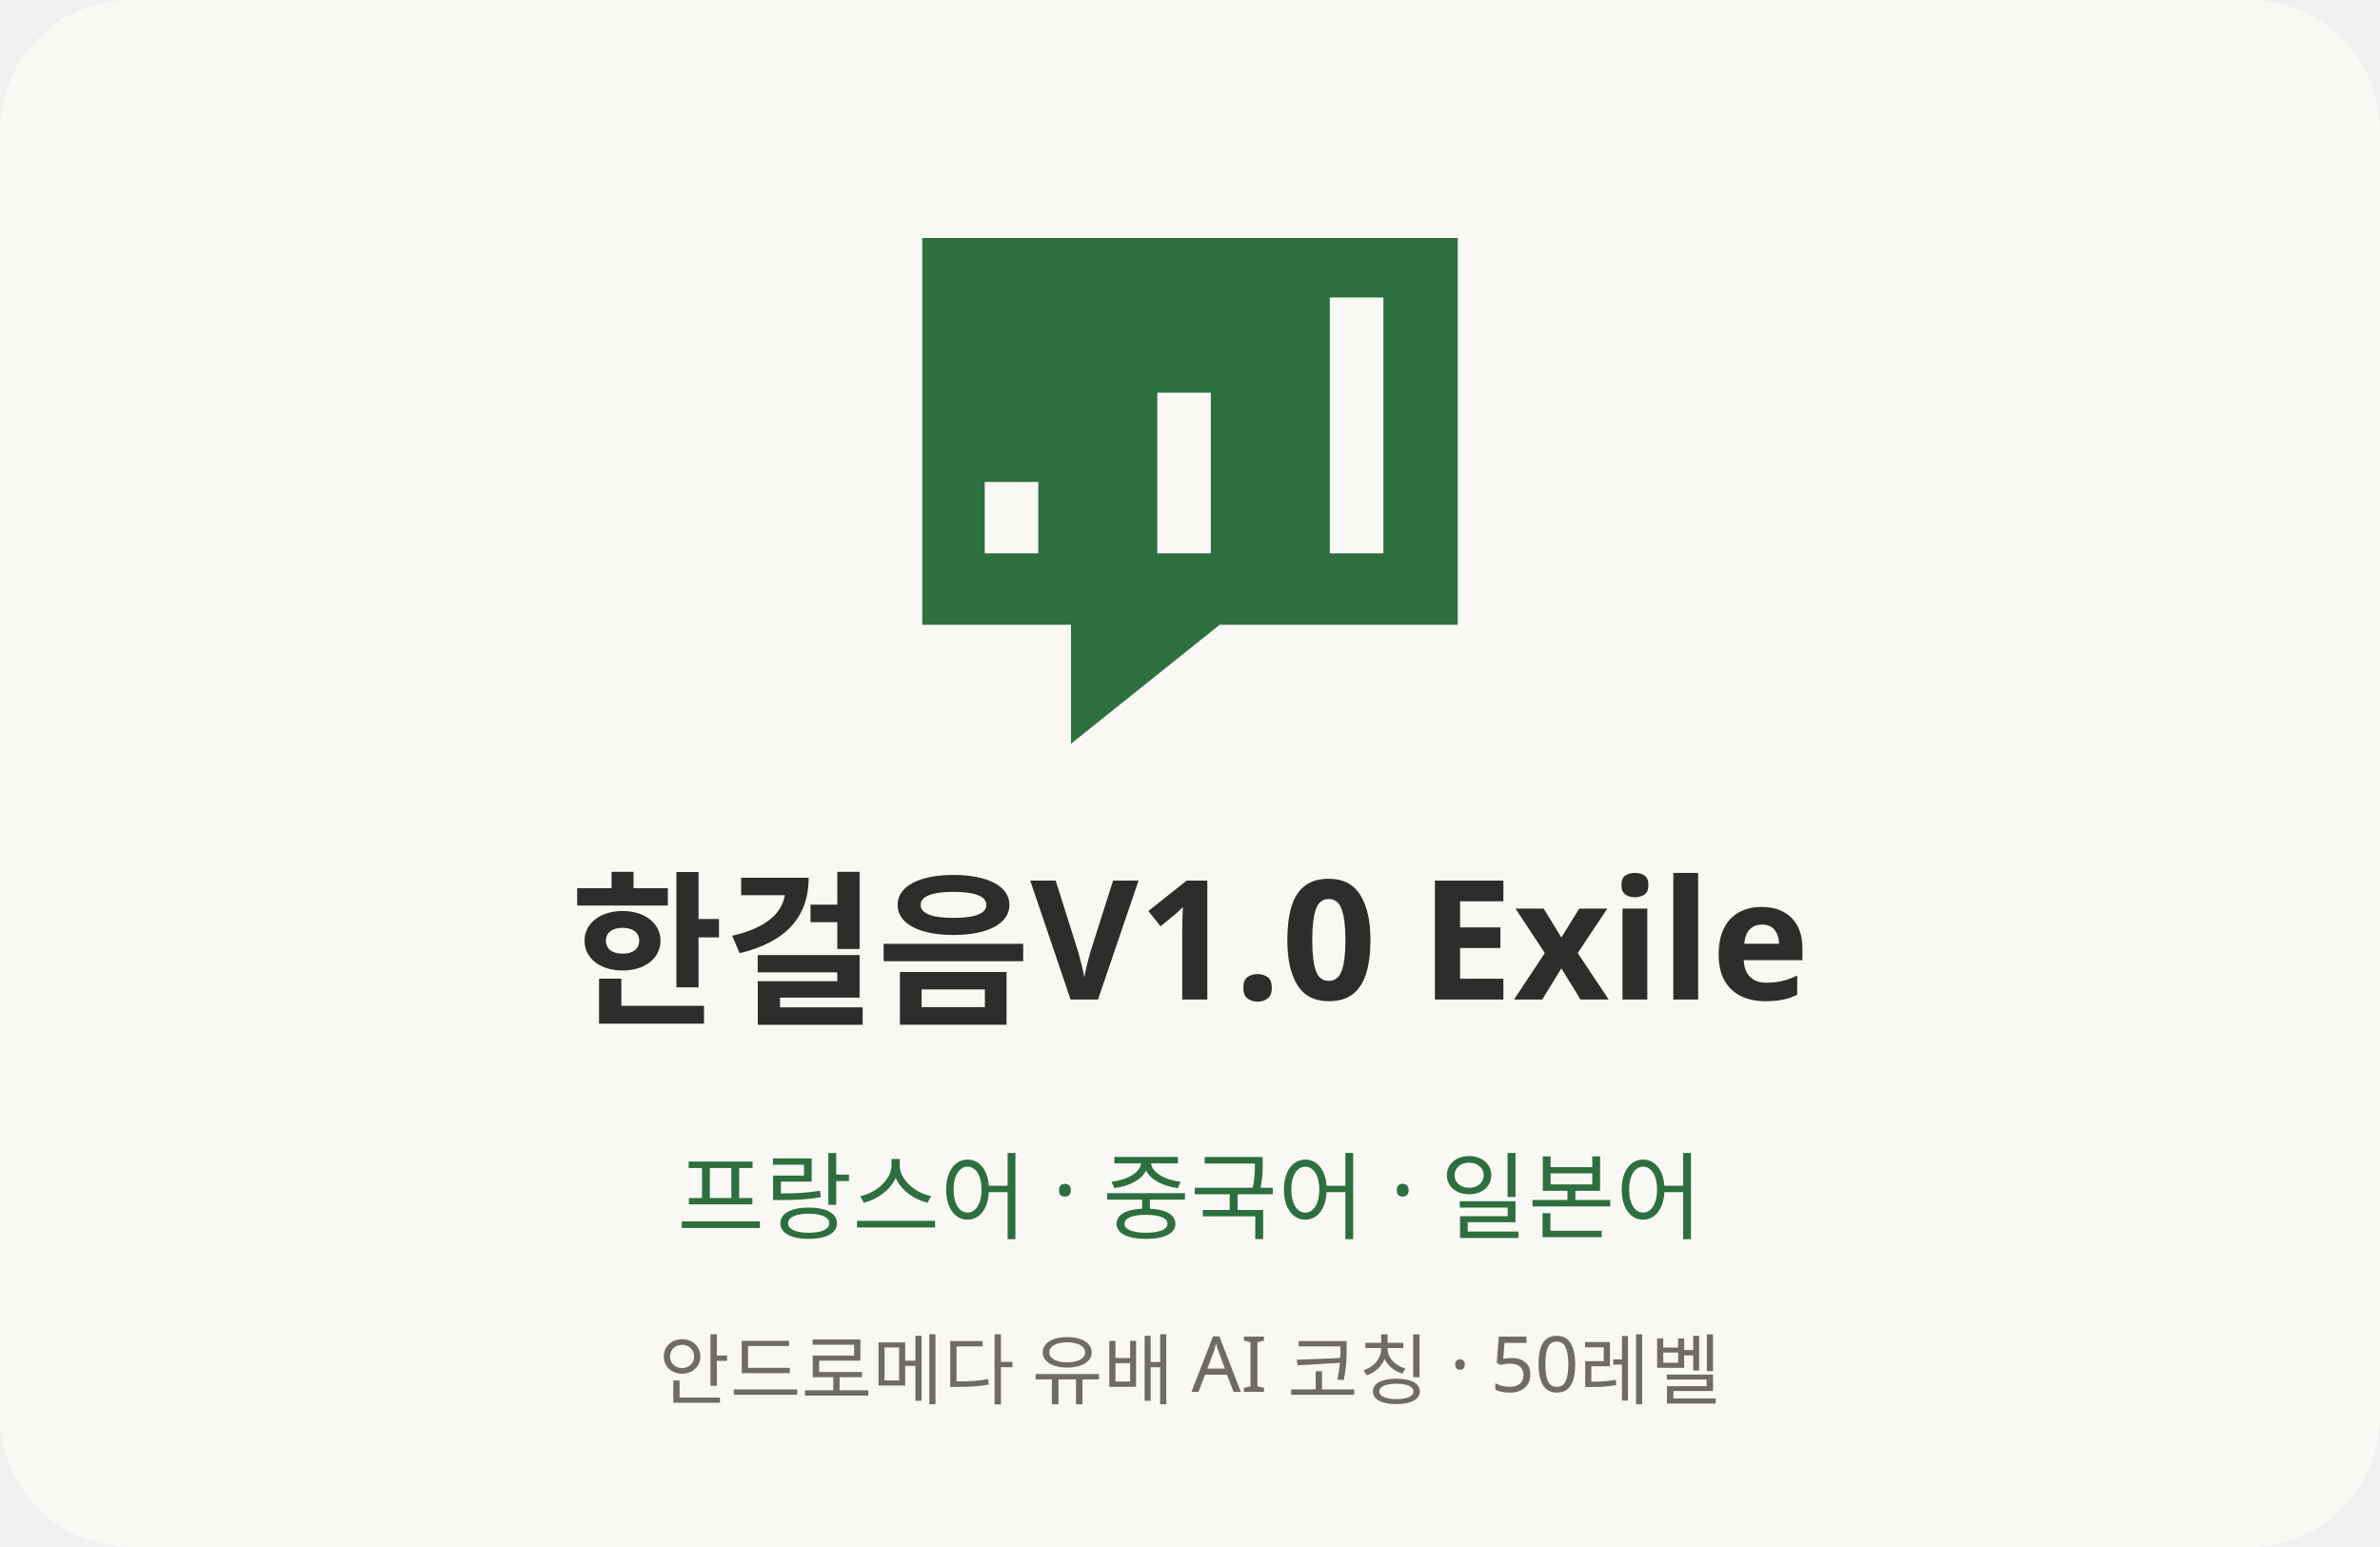
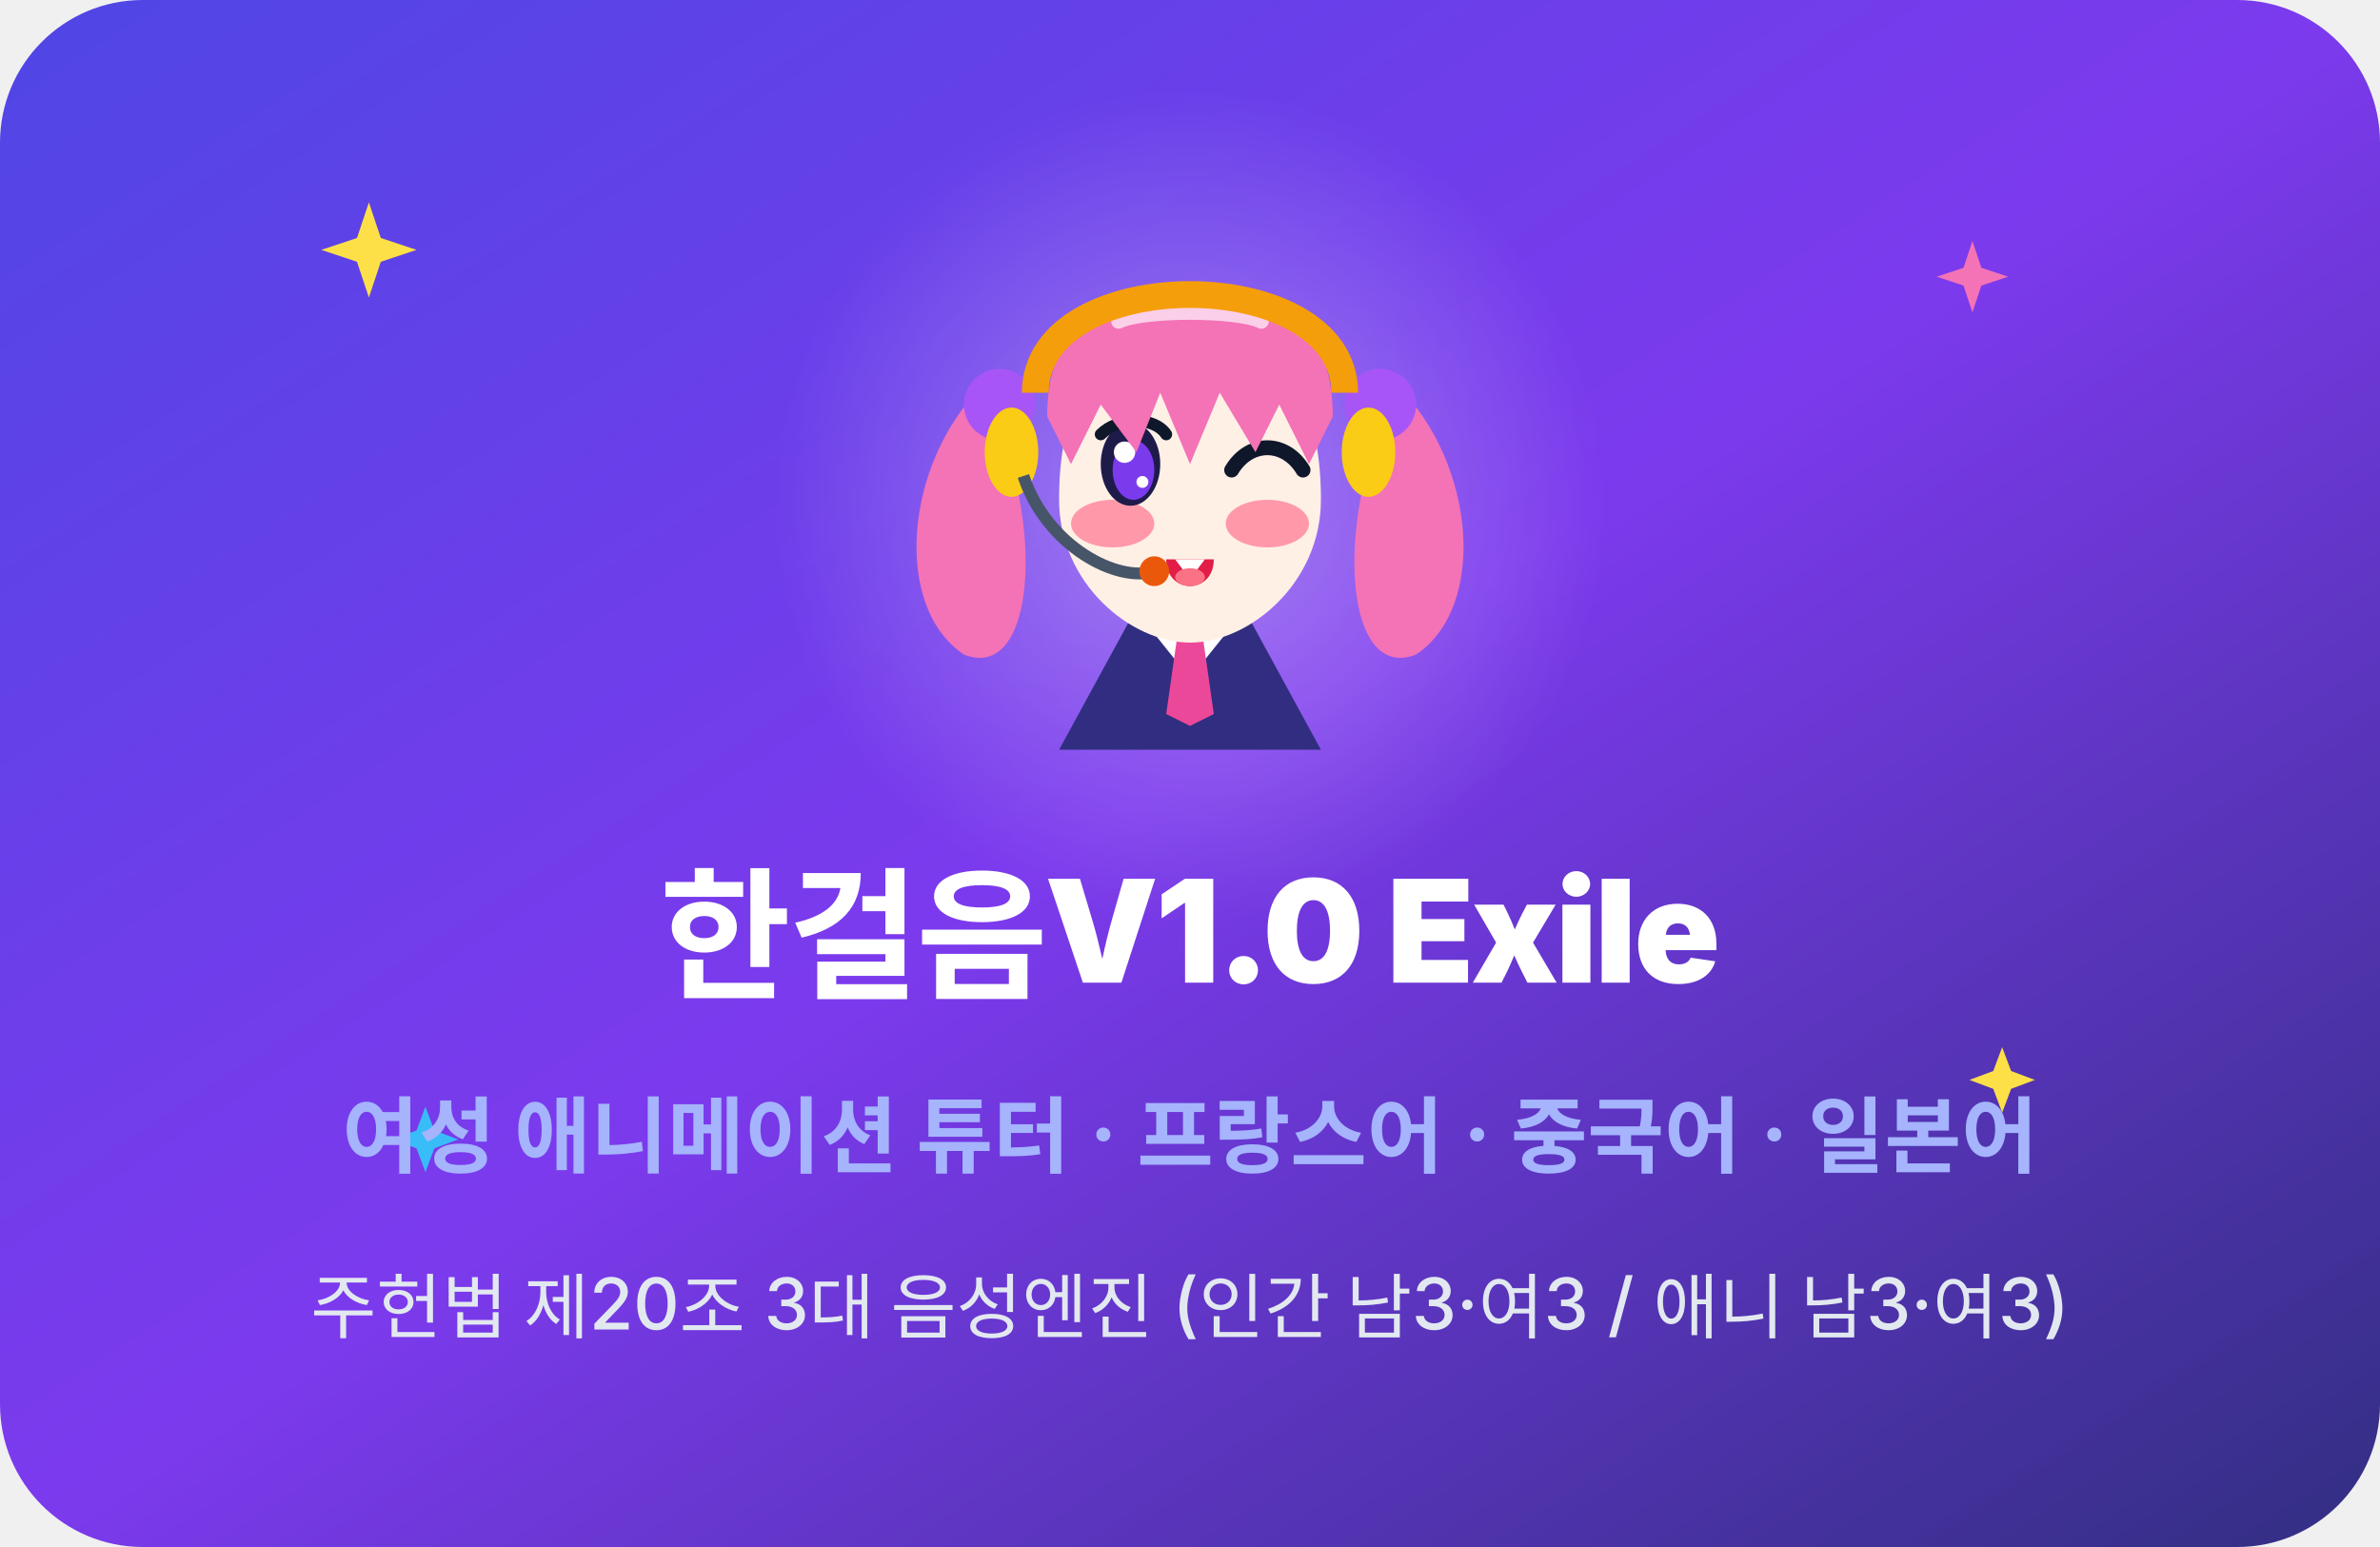
<svg xmlns="http://www.w3.org/2000/svg" width="400" height="260" viewBox="0 0 400 260">
-   <rect width="400" height="260" rx="22" fill="#FAF8F5" />
-   <path d="M155 40h90v65h-40l-25 20v-20h-25z" fill="#2E6F40" />
-   <path d="M170 81v12m29-27v27m29-43v43" stroke="#FAF8F5" stroke-width="9" />
-   <text x="200" y="170" text-anchor="middle" fill="#2D2E2B" font-family="sans-serif" font-size="28" font-weight="700">한걸음V1.0 Exile</text>
-   <text x="200" y="207" text-anchor="middle" fill="#2E6F40" font-family="sans-serif" font-size="16">프랑스어 · 중국어 · 일본어</text>
-   <text x="200" y="235" text-anchor="middle" fill="#6E6C65" font-family="sans-serif" font-size="13">안드로메다 유배 AI 코칭 · 50레벨</text>
+   <defs>
+     <linearGradient id="bgGrad" x1="0%" y1="0%" x2="100%" y2="100%">
+       <stop offset="0%" stop-color="#4F46E5" />
+       <stop offset="50%" stop-color="#7C3AED" />
+       <stop offset="100%" stop-color="#312E81" />
+     </linearGradient>
+     <radialGradient id="glowGrad" cx="50%" cy="50%" r="50%">
+       <stop offset="0%" stop-color="#FFFFFF" stop-opacity="0.35" />
+       <stop offset="100%" stop-color="#FFFFFF" stop-opacity="0" />
+     </radialGradient>
+   </defs>
+   <rect width="400" height="260" rx="24" fill="url(#bgGrad)" />
+   <circle cx="200" cy="85" r="70" fill="url(#glowGrad)" />
+   <path d="M60 40 L62 34 L64 40 L70 42 L64 44 L62 50 L60 44 L54 42 Z" fill="#FDE047" />
+   <path d="M330 45 L331.5 40.5 L333 45 L337.5 46.5 L333 48 L331.5 52.5 L330 48 L325.5 46.5 Z" fill="#F472B6" />
+   <path d="M70 190 L71.5 186 L73 190 L77 191.5 L73 193 L71.5 197 L70 193 L66 191.5 Z" fill="#38BDF8" />
+   <path d="M335 180 L336.5 176 L338 180 L342 181.5 L338 183 L336.5 187 L335 183 L331 181.5 Z" fill="#FDE047" />
+   <path d="M165 65 C152 78 150 102 162 110 C172 114 175 96 170 78 Z" fill="#F472B6" />
+   <path d="M235 65 C248 78 250 102 238 110 C228 114 225 96 230 78 Z" fill="#F472B6" />
+   <circle cx="168" cy="68" r="6" fill="#A855F7" />
+   <circle cx="232" cy="68" r="6" fill="#A855F7" />
+   <rect x="194" y="96" width="12" height="12" fill="#FFE0D0" />
+   <path d="M178 126 L190 104 L210 104 L222 126 Z" fill="#312E81" />
+   <path d="M192 104 L200 114 L208 104 Z" fill="#FFFFFF" />
+   <path d="M198 106 L202 106 L204 120 L200 122 L196 120 Z" fill="#EC4899" />
+   <path d="M200 58 C182 58 178 70 178 84 C178 98 190 108 200 108 C210 108 222 98 222 84 C222 70 218 58 200 58 Z" fill="#FFF0E6" />
+   <ellipse cx="187" cy="88" rx="7" ry="4" fill="#FF99AA" />
+   <ellipse cx="213" cy="88" rx="7" ry="4" fill="#FF99AA" />
+   <ellipse cx="190" cy="78" rx="5" ry="7" fill="#1E1B4B" />
+   <ellipse cx="190.5" cy="79" rx="3.5" ry="5" fill="#7C3AED" />
+   <circle cx="189" cy="76" r="1.8" fill="#FFFFFF" />
+   <circle cx="192" cy="81" r="1" fill="#FFFFFF" />
+   <path d="M185 73 C188 70 194 70 196 73" stroke="#0F172A" stroke-width="2" fill="none" stroke-linecap="round" />
+   <path d="M207 79 C210 74 216 74 219 79" stroke="#0F172A" stroke-width="2.5" fill="none" stroke-linecap="round" />
+   <path d="M196 94 C196 100 204 100 204 94 Z" fill="#E11D48" />
+   <path d="M197.5 94 L202.5 94 L201 96 L199 96 Z" fill="#FFFFFF" />
+   <ellipse cx="200" cy="97" rx="2.5" ry="1.5" fill="#FB7185" />
+   <path d="M200 48 C180 48 176 60 176 70 L180 78 L185 68 L191 76 L195 66 L200 78 L205 66 L211 76 L215 68 L220 78 L224 70 C224 60 220 48 200 48 Z" fill="#F472B6" />
+   <path d="M188 54 C192 52 208 52 212 54" stroke="#FBCFE8" stroke-width="2.5" stroke-linecap="round" fill="none" />
+   <path d="M174 66 C174 44 226 44 226 66" stroke="#F59E0B" stroke-width="4.5" fill="none" />
+   <ellipse cx="170" cy="76" rx="4.5" ry="7.5" fill="#FACC15" />
+   <ellipse cx="230" cy="76" rx="4.5" ry="7.5" fill="#FACC15" />
+   <path d="M172 80 C176 92 188 98 194 96" stroke="#475569" stroke-width="2" fill="none" />
+   <circle cx="194" cy="96" r="2.5" fill="#EA580C" />
+   <text x="200" y="166" text-anchor="middle" fill="#FFFFFF" font-family="'Pretendard', -apple-system, sans-serif" font-size="24" font-weight="900" letter-spacing="-0.5px">한걸음V1.0 Exile</text>
+   <text x="200" y="196" text-anchor="middle" fill="#A5B4FC" font-family="'Pretendard', -apple-system, sans-serif" font-size="14" font-weight="700">여성 애니메이션 튜터 · 프랑스어 · 중국어 · 일본어</text>
+   <text x="200" y="224" text-anchor="middle" fill="#E2E8F0" font-family="'Pretendard', -apple-system, sans-serif" font-size="12" font-weight="500">주헌법 제20조 3대 음성엔진 (인간 남3·여3 / 애니 남3·여3)</text>
</svg>
